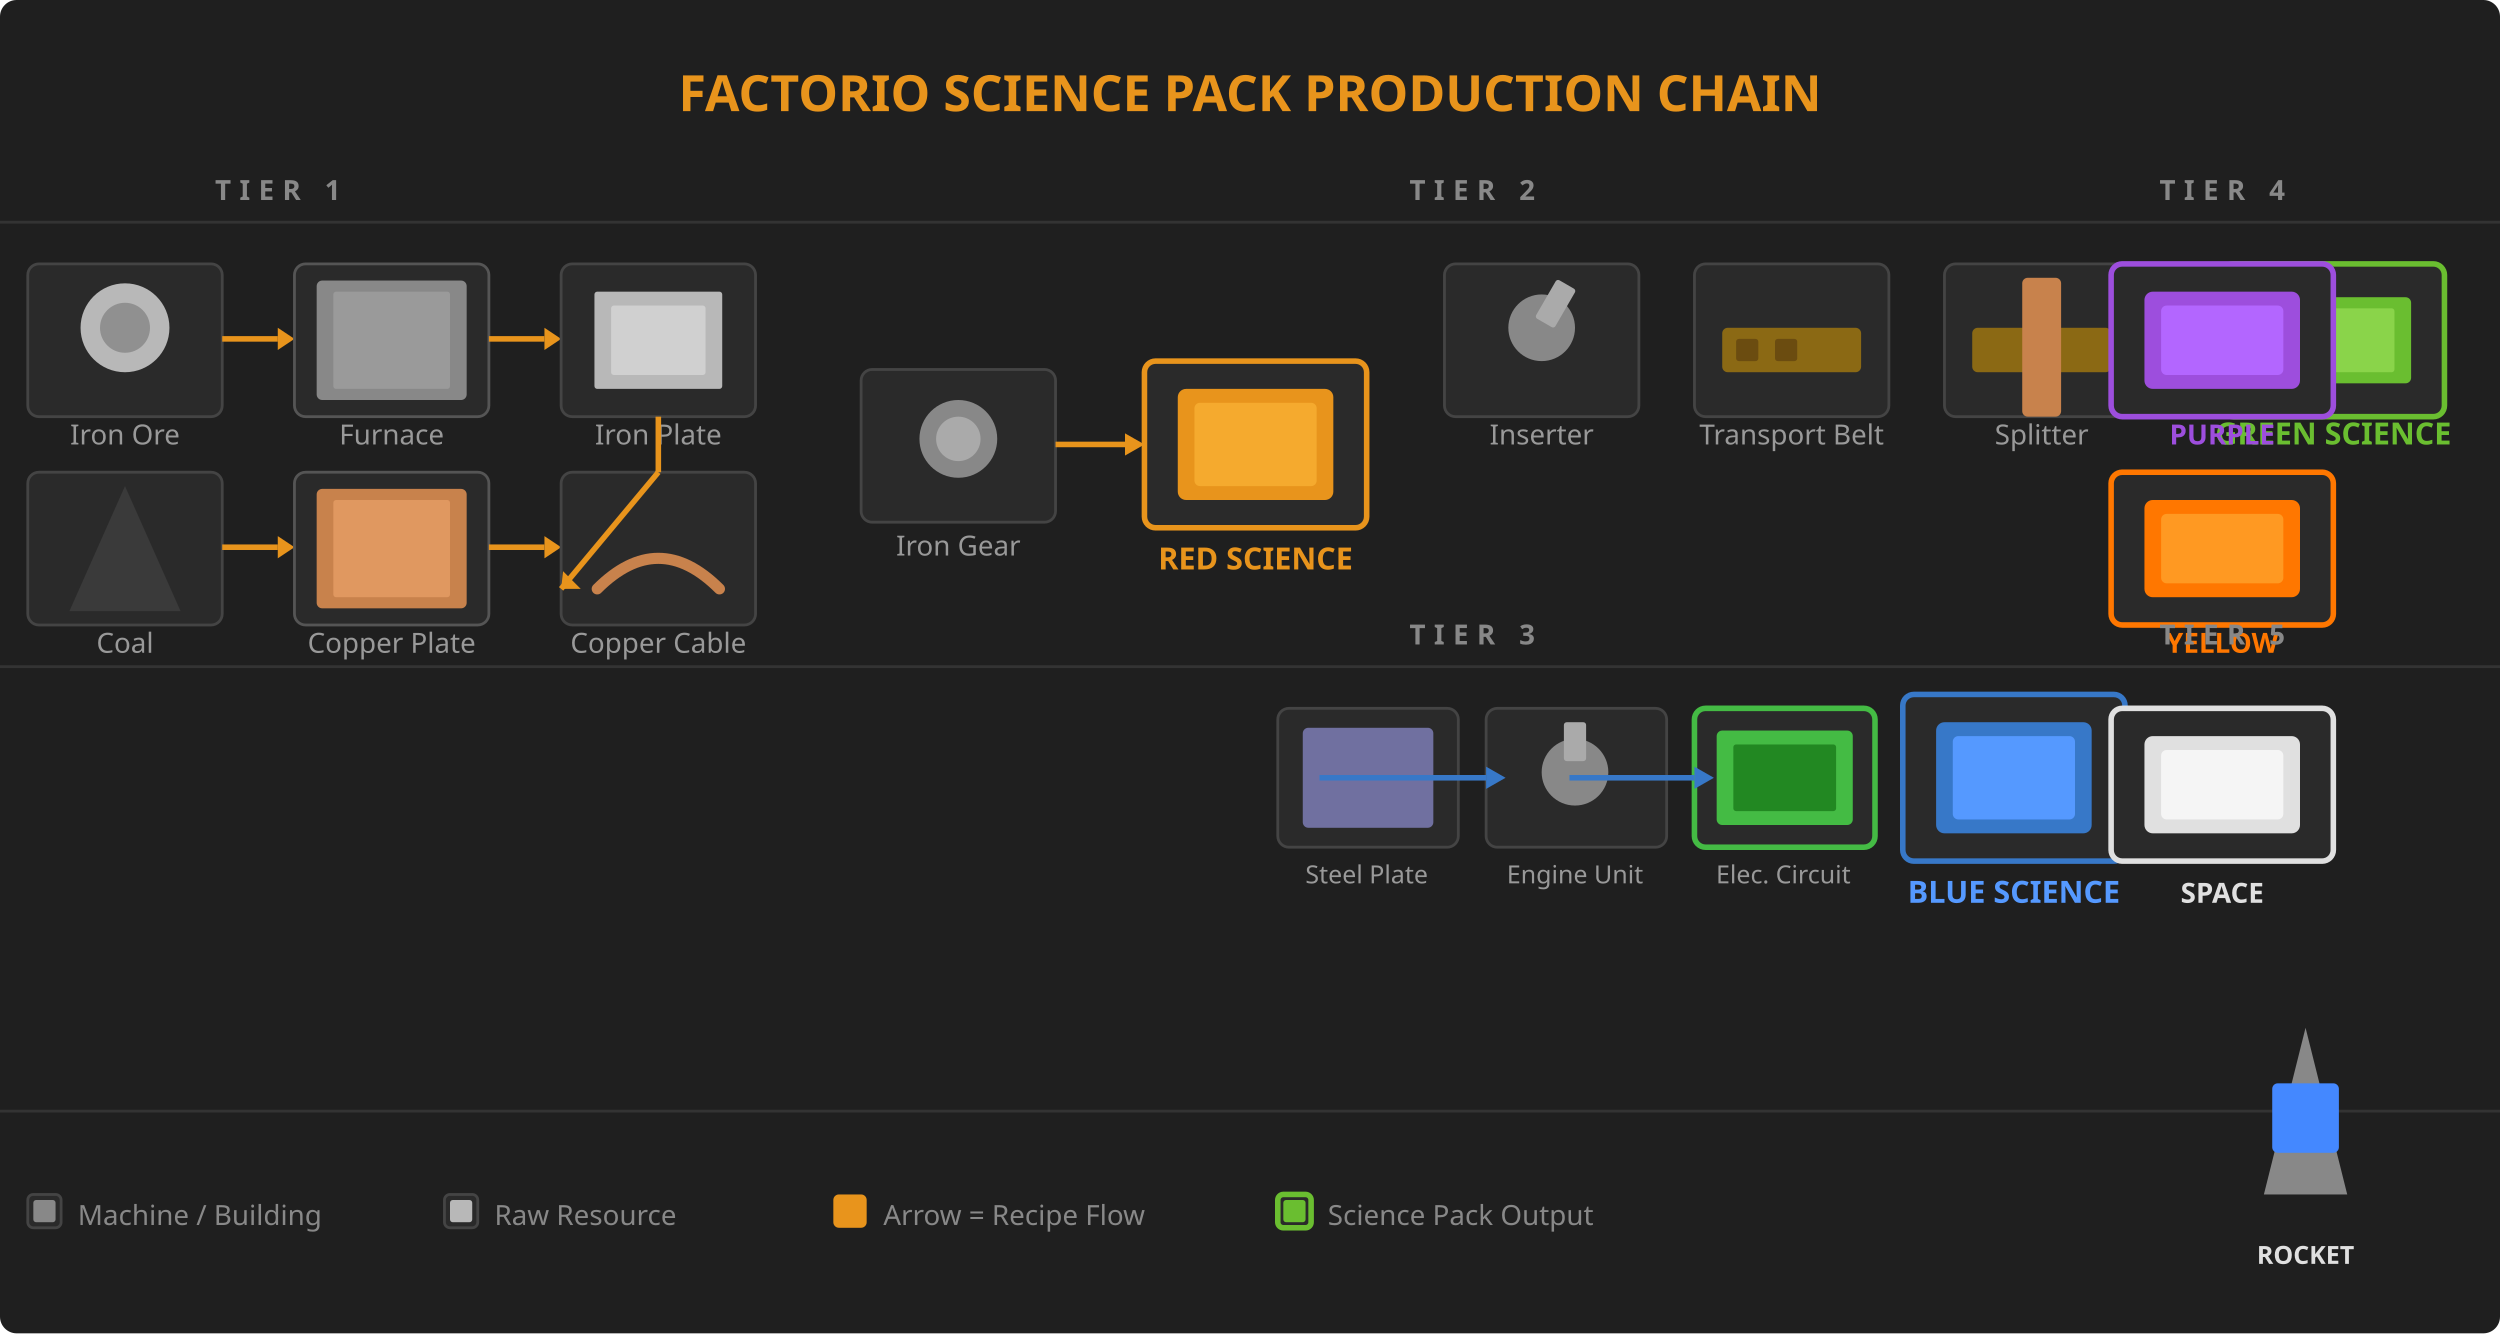
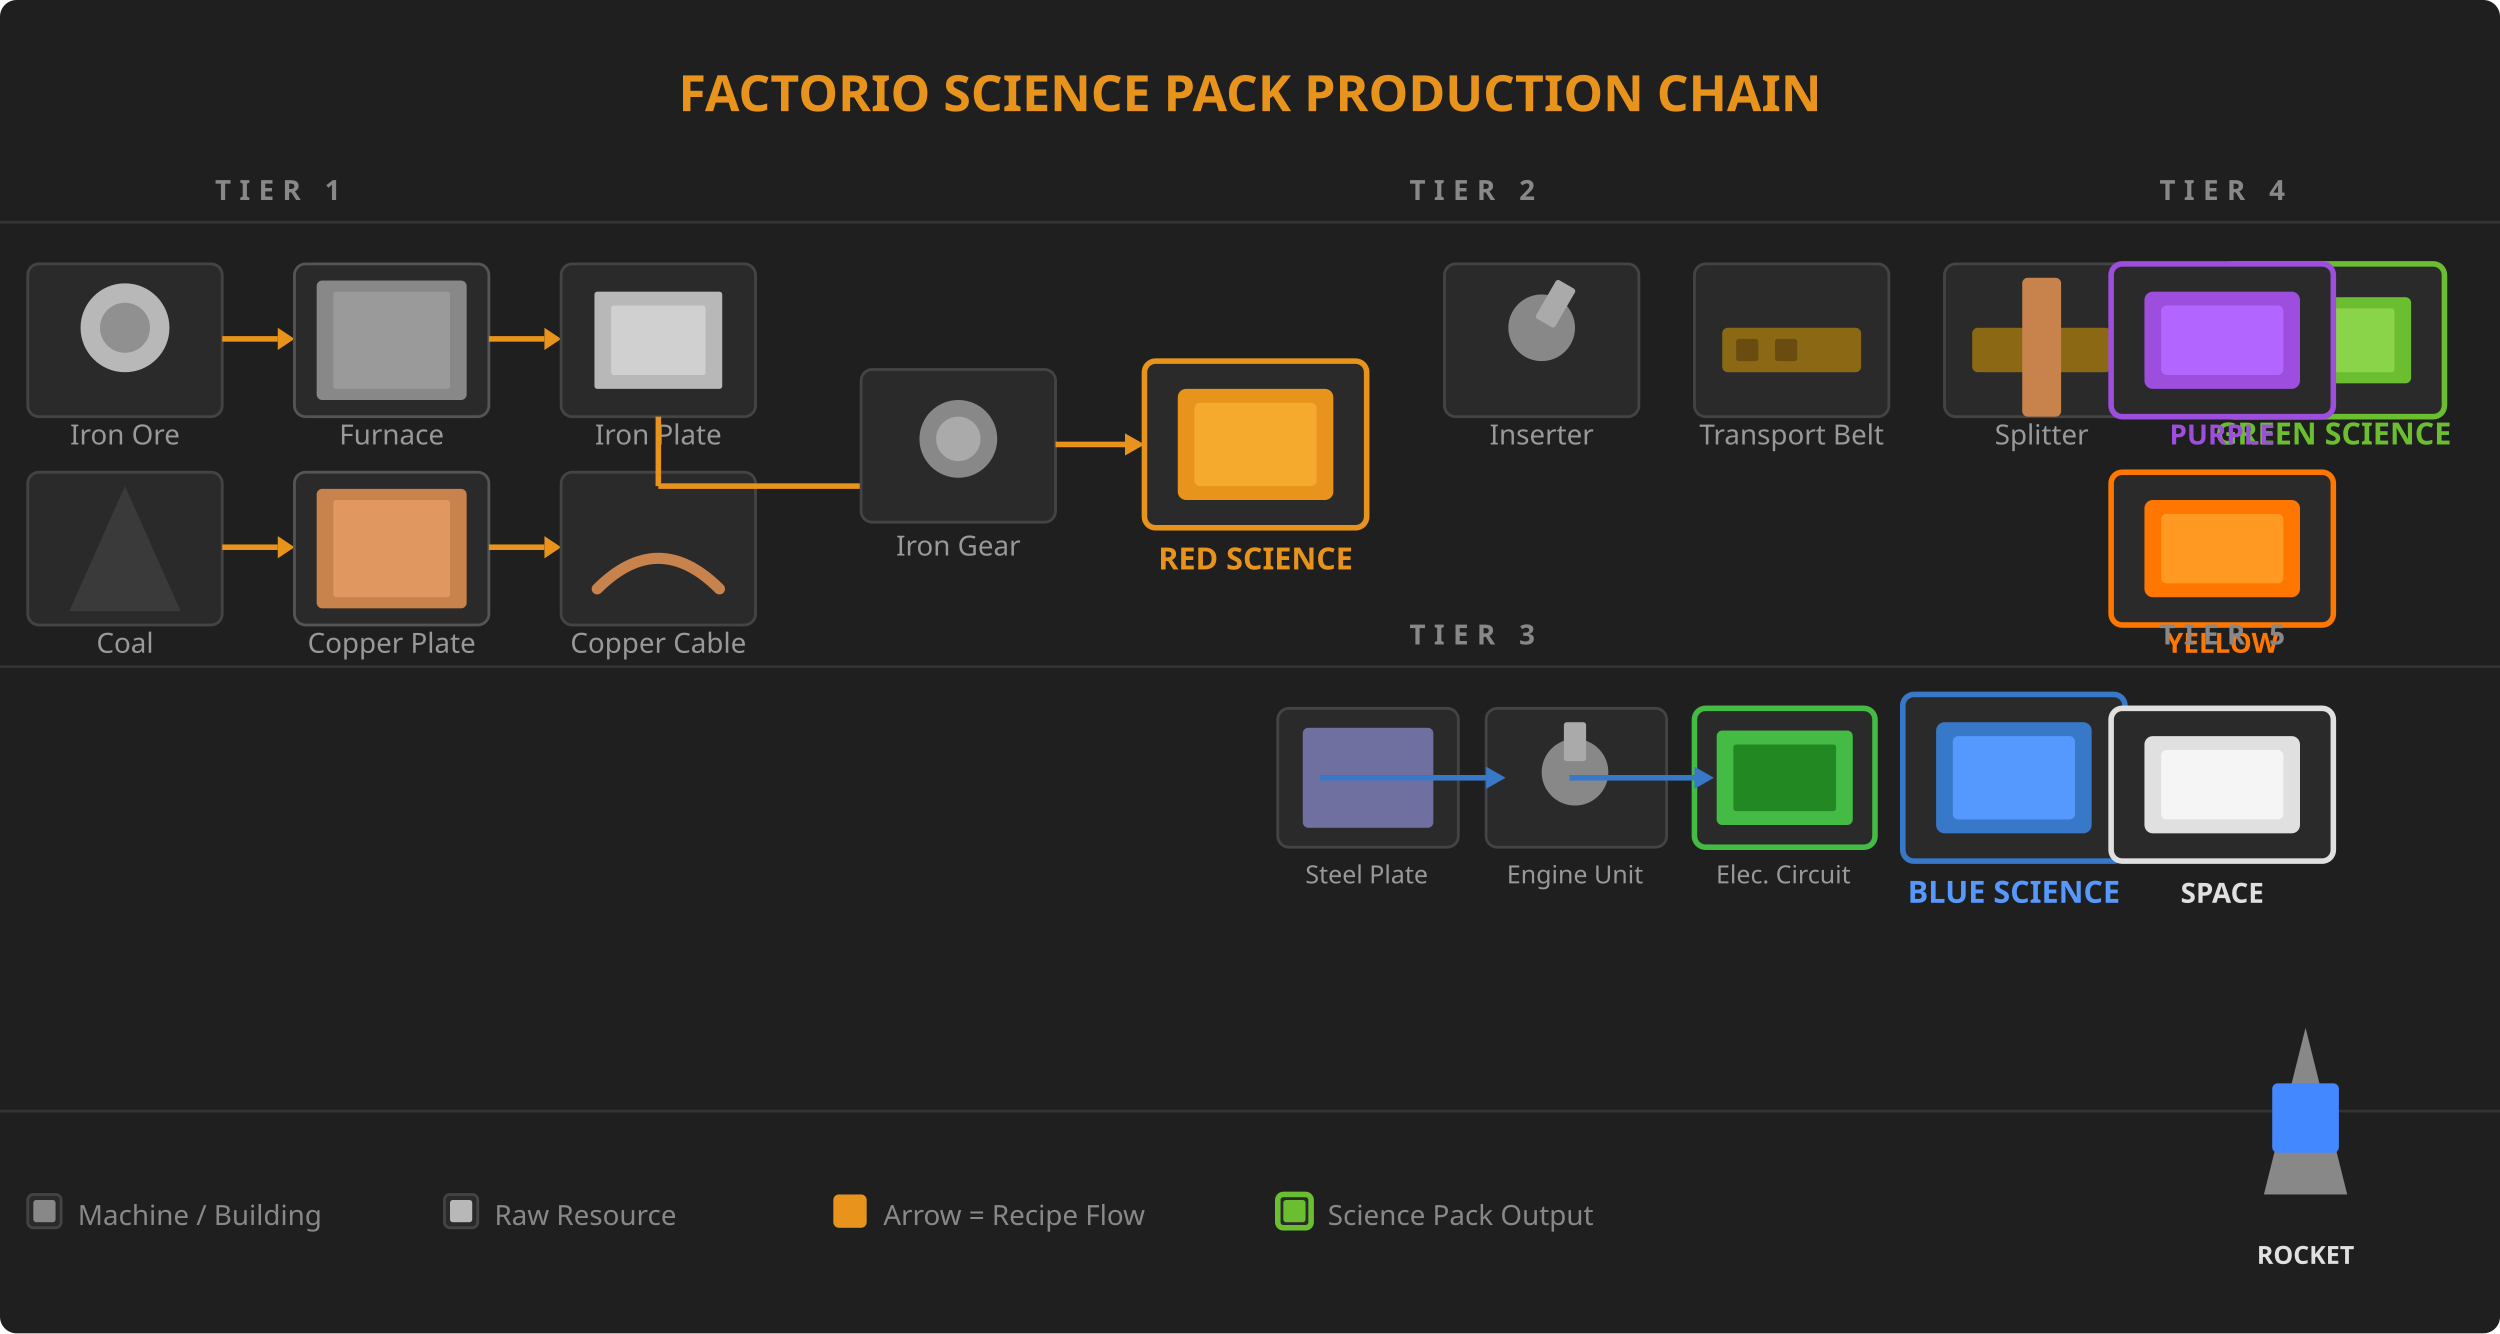
<svg xmlns="http://www.w3.org/2000/svg" viewBox="0 0 900 480" width="900" height="480">
  <defs>
    <filter id="glow">
      <feGaussianBlur stdDeviation="3" result="blur" />
      <feMerge>
        <feMergeNode in="blur" />
        <feMergeNode in="SourceGraphic" />
      </feMerge>
    </filter>
  </defs>
  <rect width="900" height="480" fill="#1f1f1f" rx="6" />
  <line x1="0" y1="80" x2="900" y2="80" stroke="#333" stroke-width="1" />
  <line x1="0" y1="240" x2="900" y2="240" stroke="#333" stroke-width="1" />
  <line x1="0" y1="400" x2="900" y2="400" stroke="#333" stroke-width="1" />
  <text x="450" y="40" text-anchor="middle" font-family="Orbitron,sans-serif" font-size="18" font-weight="900" fill="#e8941c">FACTORIO SCIENCE PACK PRODUCTION CHAIN</text>
  <text x="100" y="72" text-anchor="middle" font-family="Orbitron,sans-serif" font-size="10" font-weight="700" fill="#888" letter-spacing="3">TIER 1</text>
  <rect x="10" y="95" width="70" height="55" rx="4" fill="#2a2a2a" stroke="#444" stroke-width="1" />
  <circle cx="45" cy="118" r="16" fill="#b8b8b8" />
  <circle cx="45" cy="118" r="9" fill="#909090" />
  <text x="45" y="160" text-anchor="middle" font-family="Rajdhani,sans-serif" font-size="10" fill="#999">Iron Ore</text>
  <line x1="80" y1="122" x2="100" y2="122" stroke="#e8941c" stroke-width="2" />
  <polygon points="100,118 106,122 100,126" fill="#e8941c" />
  <rect x="106" y="95" width="70" height="55" rx="4" fill="#2a2a2a" stroke="#555" stroke-width="1" />
  <rect x="114" y="101" width="54" height="43" rx="2" fill="#888" />
  <rect x="120" y="105" width="42" height="35" rx="1" fill="#9a9a9a" />
  <text x="141" y="160" text-anchor="middle" font-family="Rajdhani,sans-serif" font-size="10" fill="#999">Furnace</text>
  <line x1="176" y1="122" x2="196" y2="122" stroke="#e8941c" stroke-width="2" />
  <polygon points="196,118 202,122 196,126" fill="#e8941c" />
  <rect x="202" y="95" width="70" height="55" rx="4" fill="#2a2a2a" stroke="#444" stroke-width="1" />
  <rect x="214" y="105" width="46" height="35" rx="1" fill="#b8b8b8" />
  <rect x="220" y="110" width="34" height="25" rx="1" fill="#d0d0d0" />
  <text x="237" y="160" text-anchor="middle" font-family="Rajdhani,sans-serif" font-size="10" fill="#999">Iron Plate</text>
  <rect x="10" y="170" width="70" height="55" rx="4" fill="#2a2a2a" stroke="#444" stroke-width="1" />
  <polygon points="45,175 65,220 25,220" fill="#3a3a3a" />
  <text x="45" y="235" text-anchor="middle" font-family="Rajdhani,sans-serif" font-size="10" fill="#999">Coal</text>
  <line x1="80" y1="197" x2="100" y2="197" stroke="#e8941c" stroke-width="2" />
  <polygon points="100,193 106,197 100,201" fill="#e8941c" />
  <rect x="106" y="170" width="70" height="55" rx="4" fill="#2a2a2a" stroke="#555" stroke-width="1" />
  <rect x="114" y="176" width="54" height="43" rx="2" fill="#c8824c" />
  <rect x="120" y="180" width="42" height="35" rx="1" fill="#e09860" />
  <text x="141" y="235" text-anchor="middle" font-family="Rajdhani,sans-serif" font-size="10" fill="#999">Copper Plate</text>
  <line x1="176" y1="197" x2="196" y2="197" stroke="#e8941c" stroke-width="2" />
  <polygon points="196,193 202,197 196,201" fill="#e8941c" />
  <rect x="202" y="170" width="70" height="55" rx="4" fill="#2a2a2a" stroke="#444" stroke-width="1" />
  <path d="M215 212 Q237 190 259 212" stroke="#c8824c" stroke-width="4" fill="none" stroke-linecap="round" />
  <text x="237" y="235" text-anchor="middle" font-family="Rajdhani,sans-serif" font-size="10" fill="#999">Copper Cable</text>
-   <line x1="237" y1="150" x2="237" y2="170" stroke="#e8941c" stroke-width="2" />
-   <line x1="237" y1="170" x2="202" y2="212" stroke="#e8941c" stroke-width="2" />
-   <polygon points="202,212 207,207 198,207" fill="#e8941c" transform="rotate(45 202 212)" />
+   <line x1="237" y1="150" x2="237" y2="175" stroke="#e8941c" stroke-width="2" />
+   <line x1="237" y1="175" x2="310" y2="175" stroke="#e8941c" stroke-width="2" />
+   <polygon points="310,172 316,175 310,178" fill="#e8941c" />
  <rect x="310" y="133" width="70" height="55" rx="4" fill="#2a2a2a" stroke="#444" stroke-width="1" />
  <circle cx="345" cy="158" r="14" fill="#888" />
  <circle cx="345" cy="158" r="8" fill="#aaa" />
  <text x="345" y="200" text-anchor="middle" font-family="Rajdhani,sans-serif" font-size="10" fill="#999">Iron Gear</text>
  <line x1="380" y1="160" x2="405" y2="160" stroke="#e8941c" stroke-width="2" />
  <polygon points="405,156 412,160 405,164" fill="#e8941c" />
  <rect x="412" y="130" width="80" height="60" rx="4" fill="#2a2a2a" stroke="#e8941c" stroke-width="2" />
  <rect x="424" y="140" width="56" height="40" rx="3" fill="#e8941c" />
  <rect x="430" y="145" width="44" height="30" rx="2" fill="#f5aa2e" />
  <text x="452" y="205" text-anchor="middle" font-family="Orbitron,sans-serif" font-size="11" font-weight="700" fill="#e8941c">RED SCIENCE</text>
  <text x="530" y="72" text-anchor="middle" font-family="Orbitron,sans-serif" font-size="10" font-weight="700" fill="#888" letter-spacing="3">TIER 2</text>
  <rect x="520" y="95" width="70" height="55" rx="4" fill="#2a2a2a" stroke="#444" stroke-width="1" />
  <circle cx="555" cy="118" r="12" fill="#888" />
  <rect x="551" y="100" width="8" height="16" rx="1" fill="#aaa" transform="rotate(30 555 118)" />
  <text x="555" y="160" text-anchor="middle" font-family="Rajdhani,sans-serif" font-size="10" fill="#999">Inserter</text>
  <rect x="610" y="95" width="70" height="55" rx="4" fill="#2a2a2a" stroke="#444" stroke-width="1" />
  <rect x="620" y="118" width="50" height="16" rx="2" fill="#8b6914" />
  <rect x="625" y="122" width="8" height="8" rx="1" fill="#6b4c10" />
  <rect x="639" y="122" width="8" height="8" rx="1" fill="#6b4c10" />
  <text x="645" y="160" text-anchor="middle" font-family="Rajdhani,sans-serif" font-size="10" fill="#999">Transport Belt</text>
  <rect x="700" y="95" width="70" height="55" rx="4" fill="#2a2a2a" stroke="#444" stroke-width="1" />
  <rect x="710" y="118" width="50" height="16" rx="2" fill="#8b6914" />
  <rect x="728" y="100" width="14" height="50" rx="2" fill="#c8824c" />
  <text x="735" y="160" text-anchor="middle" font-family="Rajdhani,sans-serif" font-size="10" fill="#999">Splitter</text>
  <line x1="770" y1="122" x2="795" y2="122" stroke="#6abe30" stroke-width="2" />
  <polygon points="795,118 802,122 795,126" fill="#6abe30" />
  <rect x="800" y="95" width="80" height="55" rx="4" fill="#2a2a2a" stroke="#6abe30" stroke-width="2" />
  <rect x="812" y="107" width="56" height="31" rx="2" fill="#6abe30" />
  <rect x="818" y="111" width="44" height="23" rx="1" fill="#8ad44a" />
  <text x="840" y="160" text-anchor="middle" font-family="Orbitron,sans-serif" font-size="11" font-weight="700" fill="#6abe30">GREEN SCIENCE</text>
  <text x="530" y="232" text-anchor="middle" font-family="Orbitron,sans-serif" font-size="10" font-weight="700" fill="#888" letter-spacing="3">TIER 3</text>
  <rect x="460" y="255" width="65" height="50" rx="4" fill="#2a2a2a" stroke="#444" stroke-width="1" />
  <rect x="469" y="262" width="47" height="36" rx="2" fill="#7070a0" />
  <text x="492" y="318" text-anchor="middle" font-family="Rajdhani,sans-serif" font-size="9" fill="#999">Steel Plate</text>
  <rect x="535" y="255" width="65" height="50" rx="4" fill="#2a2a2a" stroke="#444" stroke-width="1" />
  <circle cx="567" cy="278" r="12" fill="#888" />
  <rect x="563" y="260" width="8" height="14" rx="1" fill="#aaa" />
  <text x="567" y="318" text-anchor="middle" font-family="Rajdhani,sans-serif" font-size="9" fill="#999">Engine Unit</text>
  <rect x="610" y="255" width="65" height="50" rx="4" fill="#2a2a2a" stroke="#44bb44" stroke-width="2" />
  <rect x="618" y="263" width="49" height="34" rx="2" fill="#44bb44" />
  <rect x="624" y="268" width="37" height="24" rx="1" fill="#228822" />
  <text x="642" y="318" text-anchor="middle" font-family="Rajdhani,sans-serif" font-size="9" fill="#999">Elec. Circuit</text>
  <line x1="475" y1="280" x2="535" y2="280" stroke="#3778c8" stroke-width="2" />
  <polygon points="535,276 542,280 535,284" fill="#3778c8" />
  <line x1="565" y1="280" x2="610" y2="280" stroke="#3778c8" stroke-width="2" />
  <polygon points="610,276 617,280 610,284" fill="#3778c8" />
  <rect x="685" y="250" width="80" height="60" rx="4" fill="#2a2a2a" stroke="#3778c8" stroke-width="2" />
  <rect x="697" y="260" width="56" height="40" rx="3" fill="#3778c8" />
  <rect x="703" y="265" width="44" height="30" rx="2" fill="#5599ff" />
  <text x="725" y="325" text-anchor="middle" font-family="Orbitron,sans-serif" font-size="11" font-weight="700" fill="#5599ff">BLUE SCIENCE</text>
  <text x="800" y="72" text-anchor="middle" font-family="Orbitron,sans-serif" font-size="10" font-weight="700" fill="#888" letter-spacing="3">TIER 4</text>
  <rect x="760" y="95" width="80" height="55" rx="4" fill="#2a2a2a" stroke="#9d4edd" stroke-width="2" />
  <rect x="772" y="105" width="56" height="35" rx="3" fill="#9d4edd" />
  <rect x="778" y="110" width="44" height="25" rx="2" fill="#b366ff" />
  <text x="800" y="160" text-anchor="middle" font-family="Orbitron,sans-serif" font-size="10" font-weight="700" fill="#9d4edd">PURPLE</text>
  <rect x="760" y="170" width="80" height="55" rx="4" fill="#2a2a2a" stroke="#ff7700" stroke-width="2" />
  <rect x="772" y="180" width="56" height="35" rx="3" fill="#ff7700" />
  <rect x="778" y="185" width="44" height="25" rx="2" fill="#ff9922" />
  <text x="800" y="235" text-anchor="middle" font-family="Orbitron,sans-serif" font-size="10" font-weight="700" fill="#ff7700">YELLOW</text>
  <text x="800" y="232" text-anchor="middle" font-family="Orbitron,sans-serif" font-size="10" font-weight="700" fill="#888" letter-spacing="3">TIER 5</text>
  <rect x="760" y="255" width="80" height="55" rx="4" fill="#2a2a2a" stroke="#e0e0e0" stroke-width="2" />
  <rect x="772" y="265" width="56" height="35" rx="3" fill="#e0e0e0" />
  <rect x="778" y="270" width="44" height="25" rx="2" fill="#f5f5f5" />
  <text x="800" y="325" text-anchor="middle" font-family="Orbitron,sans-serif" font-size="10" font-weight="700" fill="#e0e0e0">SPACE</text>
  <polygon points="830,370 845,430 815,430" fill="#888" />
  <rect x="818" y="390" width="24" height="25" rx="2" fill="#4488ff" />
  <text x="830" y="455" text-anchor="middle" font-family="Orbitron,sans-serif" font-size="9" font-weight="700" fill="#e0e0e0">ROCKET</text>
  <rect x="10" y="430" width="12" height="12" rx="2" fill="#2a2a2a" stroke="#444" />
  <rect x="12" y="432" width="8" height="8" rx="1" fill="#888" />
  <text x="28" y="441" font-family="Rajdhani,sans-serif" font-size="10" fill="#888">Machine / Building</text>
  <rect x="160" y="430" width="12" height="12" rx="2" fill="#2a2a2a" stroke="#444" />
  <rect x="162" y="432" width="8" height="8" rx="1" fill="#b8b8b8" />
  <text x="178" y="441" font-family="Rajdhani,sans-serif" font-size="10" fill="#888">Raw Resource</text>
  <rect x="300" y="430" width="12" height="12" rx="2" fill="#e8941c" />
  <text x="318" y="441" font-family="Rajdhani,sans-serif" font-size="10" fill="#888">Arrow = Recipe Flow</text>
  <rect x="460" y="430" width="12" height="12" rx="2" fill="#2a2a2a" stroke="#6abe30" stroke-width="2" />
  <rect x="462" y="432" width="8" height="8" rx="1" fill="#6abe30" />
  <text x="478" y="441" font-family="Rajdhani,sans-serif" font-size="10" fill="#888">Science Pack Output</text>
</svg>
